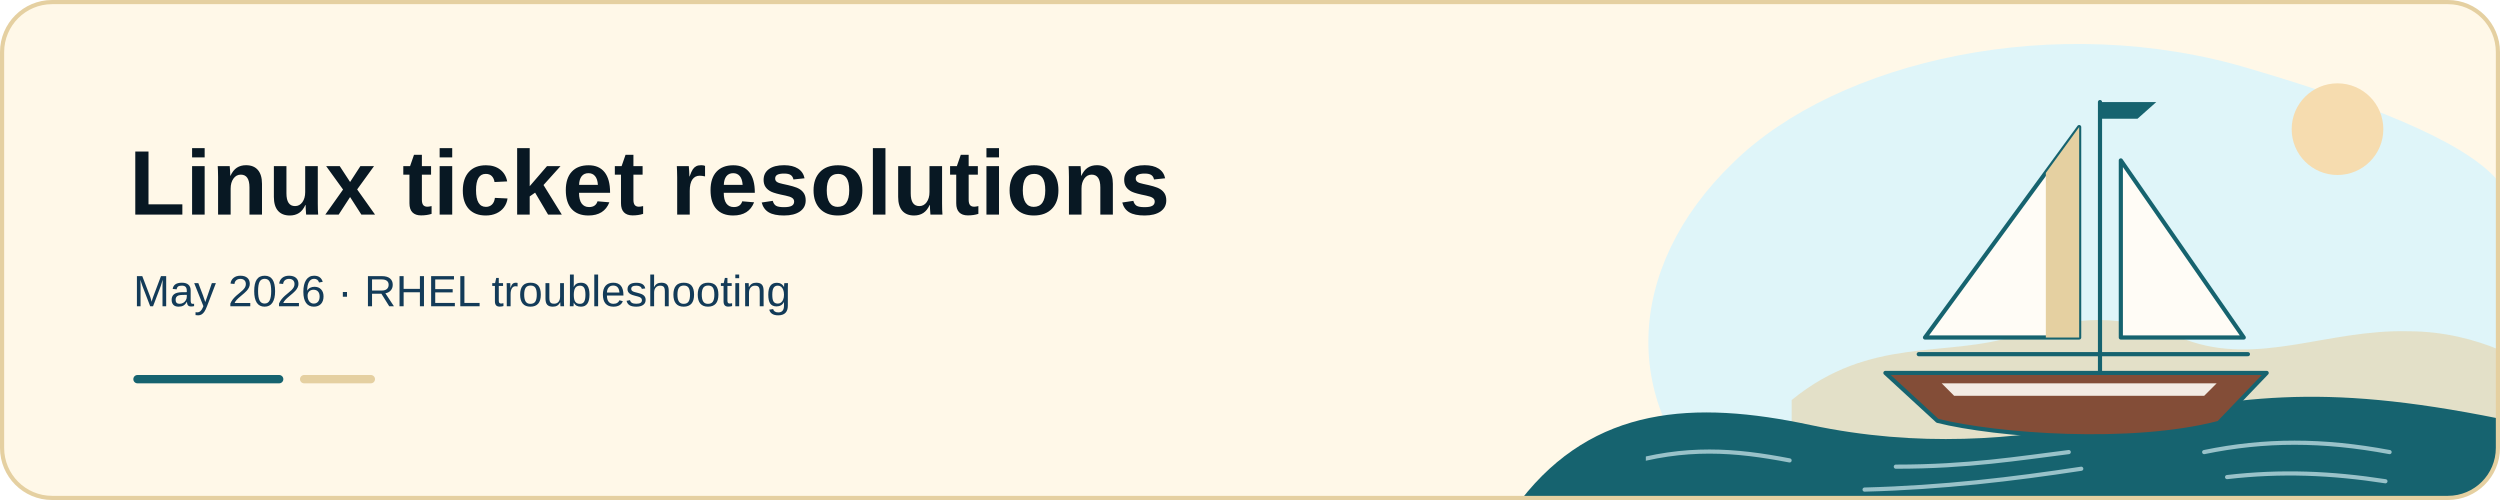
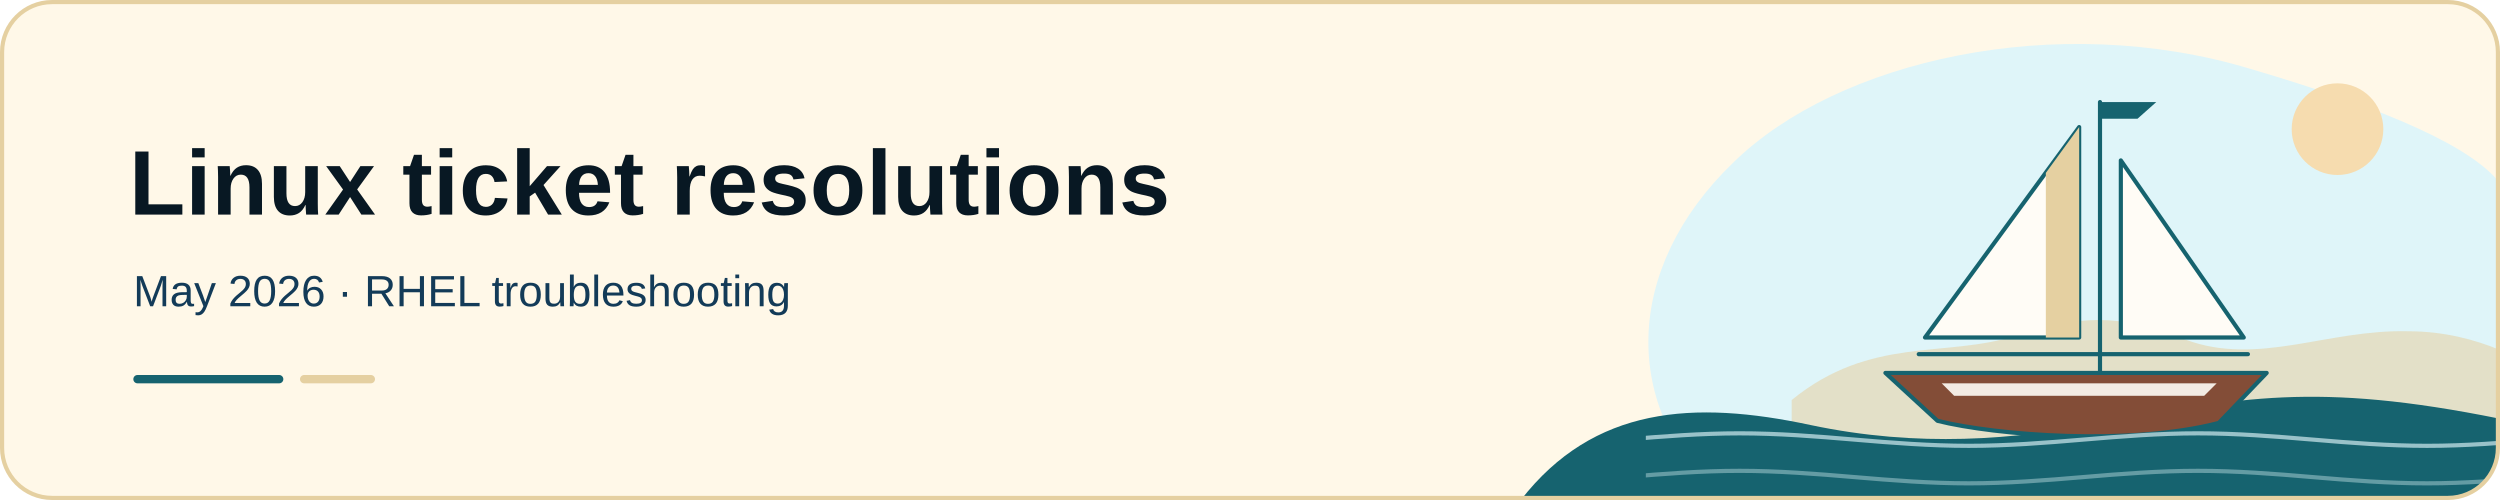
<svg xmlns="http://www.w3.org/2000/svg" width="1200" height="240" viewBox="0 0 1200 240" role="img" aria-labelledby="title description">
  <defs>
    <clipPath id="edge">
      <rect x="1" y="1" width="1198" height="238" rx="24" />
    </clipPath>
    <clipPath id="sailing-area">
      <rect x="790" y="24" width="410" height="216" />
    </clipPath>
    <g id="boat">
      <path class="rigging" d="M1008 49v138m-87-17h158" />
      <path class="sail" d="m998 61-74 101h74Z" />
      <path class="rigging" d="m998 61-74 101h74Z" />
      <path class="gold" d="m998 61-16 22v79h16Z" />
      <path class="sail" d="m1018 77 59 85h-59Z" />
      <path class="rigging" d="m1018 77 59 85h-59Z" />
      <path class="accent" d="M1008 49h27l-9 8h-18Z" />
      <path class="hull" d="M905 179h183l-23 24c-42 11-107 6-135-1Z" />
      <path class="rigging" d="M905 179h183l-23 24c-42 11-107 6-135-1Z" />
      <path class="sail" opacity=".9" d="M932 184h132l-6 6H938Z" />
    </g>
  </defs>
  <style>
    .sky{fill:#fff8e8}.wash{fill:#dff5f9}.coast{fill:#e5d0a1}.ocean{fill:#16636f}.sun{fill:#f6dcaf}.sail{fill:#fffcf6}.hull{fill:#834d37}.ink{fill:#081823}.muted{fill:#133b58}.accent{fill:#16636f}.gold{fill:#e5d0a1}.line{fill:#16636f}.wave{fill:#dff5f9}.border{fill:#e5d0a1}.rigging{fill:none;stroke:#16636f;stroke-width:2;stroke-linecap:round;stroke-linejoin:round}.wave{fill:none;stroke:#dff5f9;stroke-width:2;stroke-linecap:round;opacity:.65}.border{fill:none;stroke:#e5d0a1;stroke-width:2}
-     .boat-track{animation:sail-by 24s linear infinite}
-     .boat-rock{transform-origin:1000px 184px;animation:gentle-bob 4s ease-in-out infinite}
-     .water-drift{animation:water-sway 8s ease-in-out infinite}
-     @keyframes sail-by{from{transform:translateX(0)}to{transform:translateX(540px)}}
-     @keyframes gentle-bob{0%,50%,100%{transform:translateY(0) rotate(0deg)}25%{transform:translateY(1.5px) rotate(0.6deg)}75%{transform:translateY(-1.5px) rotate(-0.6deg)}}
-     @keyframes water-sway{0%,50%,100%{transform:translateX(0)}25%{transform:translateX(4px)}75%{transform:translateX(-4px)}}
-     @media(prefers-reduced-motion:reduce){.boat-track,.boat-rock,.water-drift{animation:none;transform:none}}
+     .boat-rock{transform-origin:1000px 184px;animation:gentle-bob 8s ease-in-out infinite}
+     .surface-wave{animation:passing-wave 8s ease-in-out infinite}
+     .wave-back{animation-delay:-2s}
+     .breeze{animation:sea-breeze 8s ease-in-out infinite;opacity:0}
+     .breeze-lines{fill:none;stroke:#16636f;stroke-width:1.5;stroke-linecap:round}
+     .still-water{display:none}
+     @keyframes gentle-bob{0%,50%,100%{transform:translateY(0) rotate(0deg)}25%{transform:translateY(3px) rotate(0.35deg)}75%{transform:translateY(-3px) rotate(-0.35deg)}}
+     @keyframes passing-wave{0%,100%{d:path('M780 211 C798.333 209.429 816.667 208 835 208 C853.333 208 871.667 209.429 890 211 C908.333 212.571 926.667 214 945 214 C963.333 214 981.667 212.571 1000 211 C1018.333 209.429 1036.667 208 1055 208 C1073.333 208 1091.667 209.429 1110 211 C1128.333 212.571 1146.667 214 1165 214 C1183.333 214 1201.667 212.571 1220 211')}25%{d:path('M780 214 C798.333 214 816.667 212.571 835 211 C853.333 209.429 871.667 208 890 208 C908.333 208 926.667 209.429 945 211 C963.333 212.571 981.667 214 1000 214 C1018.333 214 1036.667 212.571 1055 211 C1073.333 209.429 1091.667 208 1110 208 C1128.333 208 1146.667 209.429 1165 211 C1183.333 212.571 1201.667 214 1220 214')}50%{d:path('M780 211 C798.333 212.571 816.667 214 835 214 C853.333 214 871.667 212.571 890 211 C908.333 209.429 926.667 208 945 208 C963.333 208 981.667 209.429 1000 211 C1018.333 212.571 1036.667 214 1055 214 C1073.333 214 1091.667 212.571 1110 211 C1128.333 209.429 1146.667 208 1165 208 C1183.333 208 1201.667 209.429 1220 211')}75%{d:path('M780 208 C798.333 208 816.667 209.429 835 211 C853.333 212.571 871.667 214 890 214 C908.333 214 926.667 212.571 945 211 C963.333 209.429 981.667 208 1000 208 C1018.333 208 1036.667 209.429 1055 211 C1073.333 212.571 1091.667 214 1110 214 C1128.333 214 1146.667 212.571 1165 211 C1183.333 209.429 1201.667 208 1220 208')}}
+     @keyframes sea-breeze{0%{transform:translateX(-120px);opacity:0}25%{transform:translateX(-40px);opacity:0.22}50%{transform:translateX(40px);opacity:0.132}75%,100%{transform:translateX(120px);opacity:0}}
+     @media(prefers-reduced-motion:reduce){.boat-rock,.surface-wave,.breeze{animation:none;transform:none}.animated-water,.breeze{display:none}.still-water{display:inline}}
  </style>
  <g clip-path="url(#edge)">
    <rect class="sky" width="1200" height="240" />
    <g aria-hidden="true">
      <path class="wash" d="M827 240c-49-44-48-111 5-162 50-49 155-73 248-45 68 20 107 38 120 55v152Z" />
      <circle class="sun" cx="1122" cy="62" r="22" />
      <path class="coast" opacity=".55" d="M860 192c38-31 74-20 108-31 37-12 54-8 81 2 35 13 68-5 107-4 17 0 32 4 44 9v72H860Z" />
      <path class="ocean" d="M730 240c35-45 83-48 139-36 52 11 98 7 140-1 66-12 102-20 191-2v39Z" />
      <g clip-path="url(#sailing-area)">
-         <g class="boat-track">
-           <g class="boat-rock">
-             <use href="#boat" />
-           </g>
-           <g transform="translate(-540 0)">
-             <g class="boat-rock">
-               <use href="#boat" />
-             </g>
+         <g class="breeze">
+           <path class="breeze-lines" d="M916 93h34c13 0 20-4 23-10m-80 31h37c16 0 23-4 29-11m-24 36h27c10 0 18-3 22-9" />
+         </g>
+         <g class="boat-rock">
+           <use href="#boat" />
+         </g>
+         <g class="animated-water wave" opacity=".75">
+           <path class="surface-wave" d="M780 211 C798.333 209.429 816.667 208 835 208 C853.333 208 871.667 209.429 890 211 C908.333 212.571 926.667 214 945 214 C963.333 214 981.667 212.571 1000 211 C1018.333 209.429 1036.667 208 1055 208 C1073.333 208 1091.667 209.429 1110 211 C1128.333 212.571 1146.667 214 1165 214 C1183.333 214 1201.667 212.571 1220 211" />
+           <g transform="translate(0 18)" opacity=".6">
+             <path class="surface-wave wave-back" d="M780 211 C798.333 209.429 816.667 208 835 208 C853.333 208 871.667 209.429 890 211 C908.333 212.571 926.667 214 945 214 C963.333 214 981.667 212.571 1000 211 C1018.333 209.429 1036.667 208 1055 208 C1073.333 208 1091.667 209.429 1110 211 C1128.333 212.571 1146.667 214 1165 214 C1183.333 214 1201.667 212.571 1220 211" />
          </g>
        </g>
-         <g class="water-drift">
+         <g class="still-water">
          <path class="wave" d="M779 223c30-9 54-7 80-2m51 3c35 0 59-4 83-7m65 0c29-6 57-6 89 0" />
          <path class="wave" d="M895 235c38-1 71-5 104-10m70 4c26-3 50-2 76 2" />
        </g>
      </g>
      <rect class="accent" x="64" y="180" width="72" height="4" rx="2" />
      <rect class="gold" x="144" y="180" width="36" height="4" rx="2" />
    </g>
    <g font-family="Segoe UI, Arial, sans-serif">
      <text class="ink" x="62" y="103" font-size="44" font-weight="700" letter-spacing=".25">Linux ticket resolutions</text>
      <text class="muted" x="64" y="147" font-size="21" font-weight="400">May 2026 · RHEL troubleshooting</text>
    </g>
  </g>
  <rect class="border" x="1" y="1" width="1198" height="238" rx="24" />
</svg>
